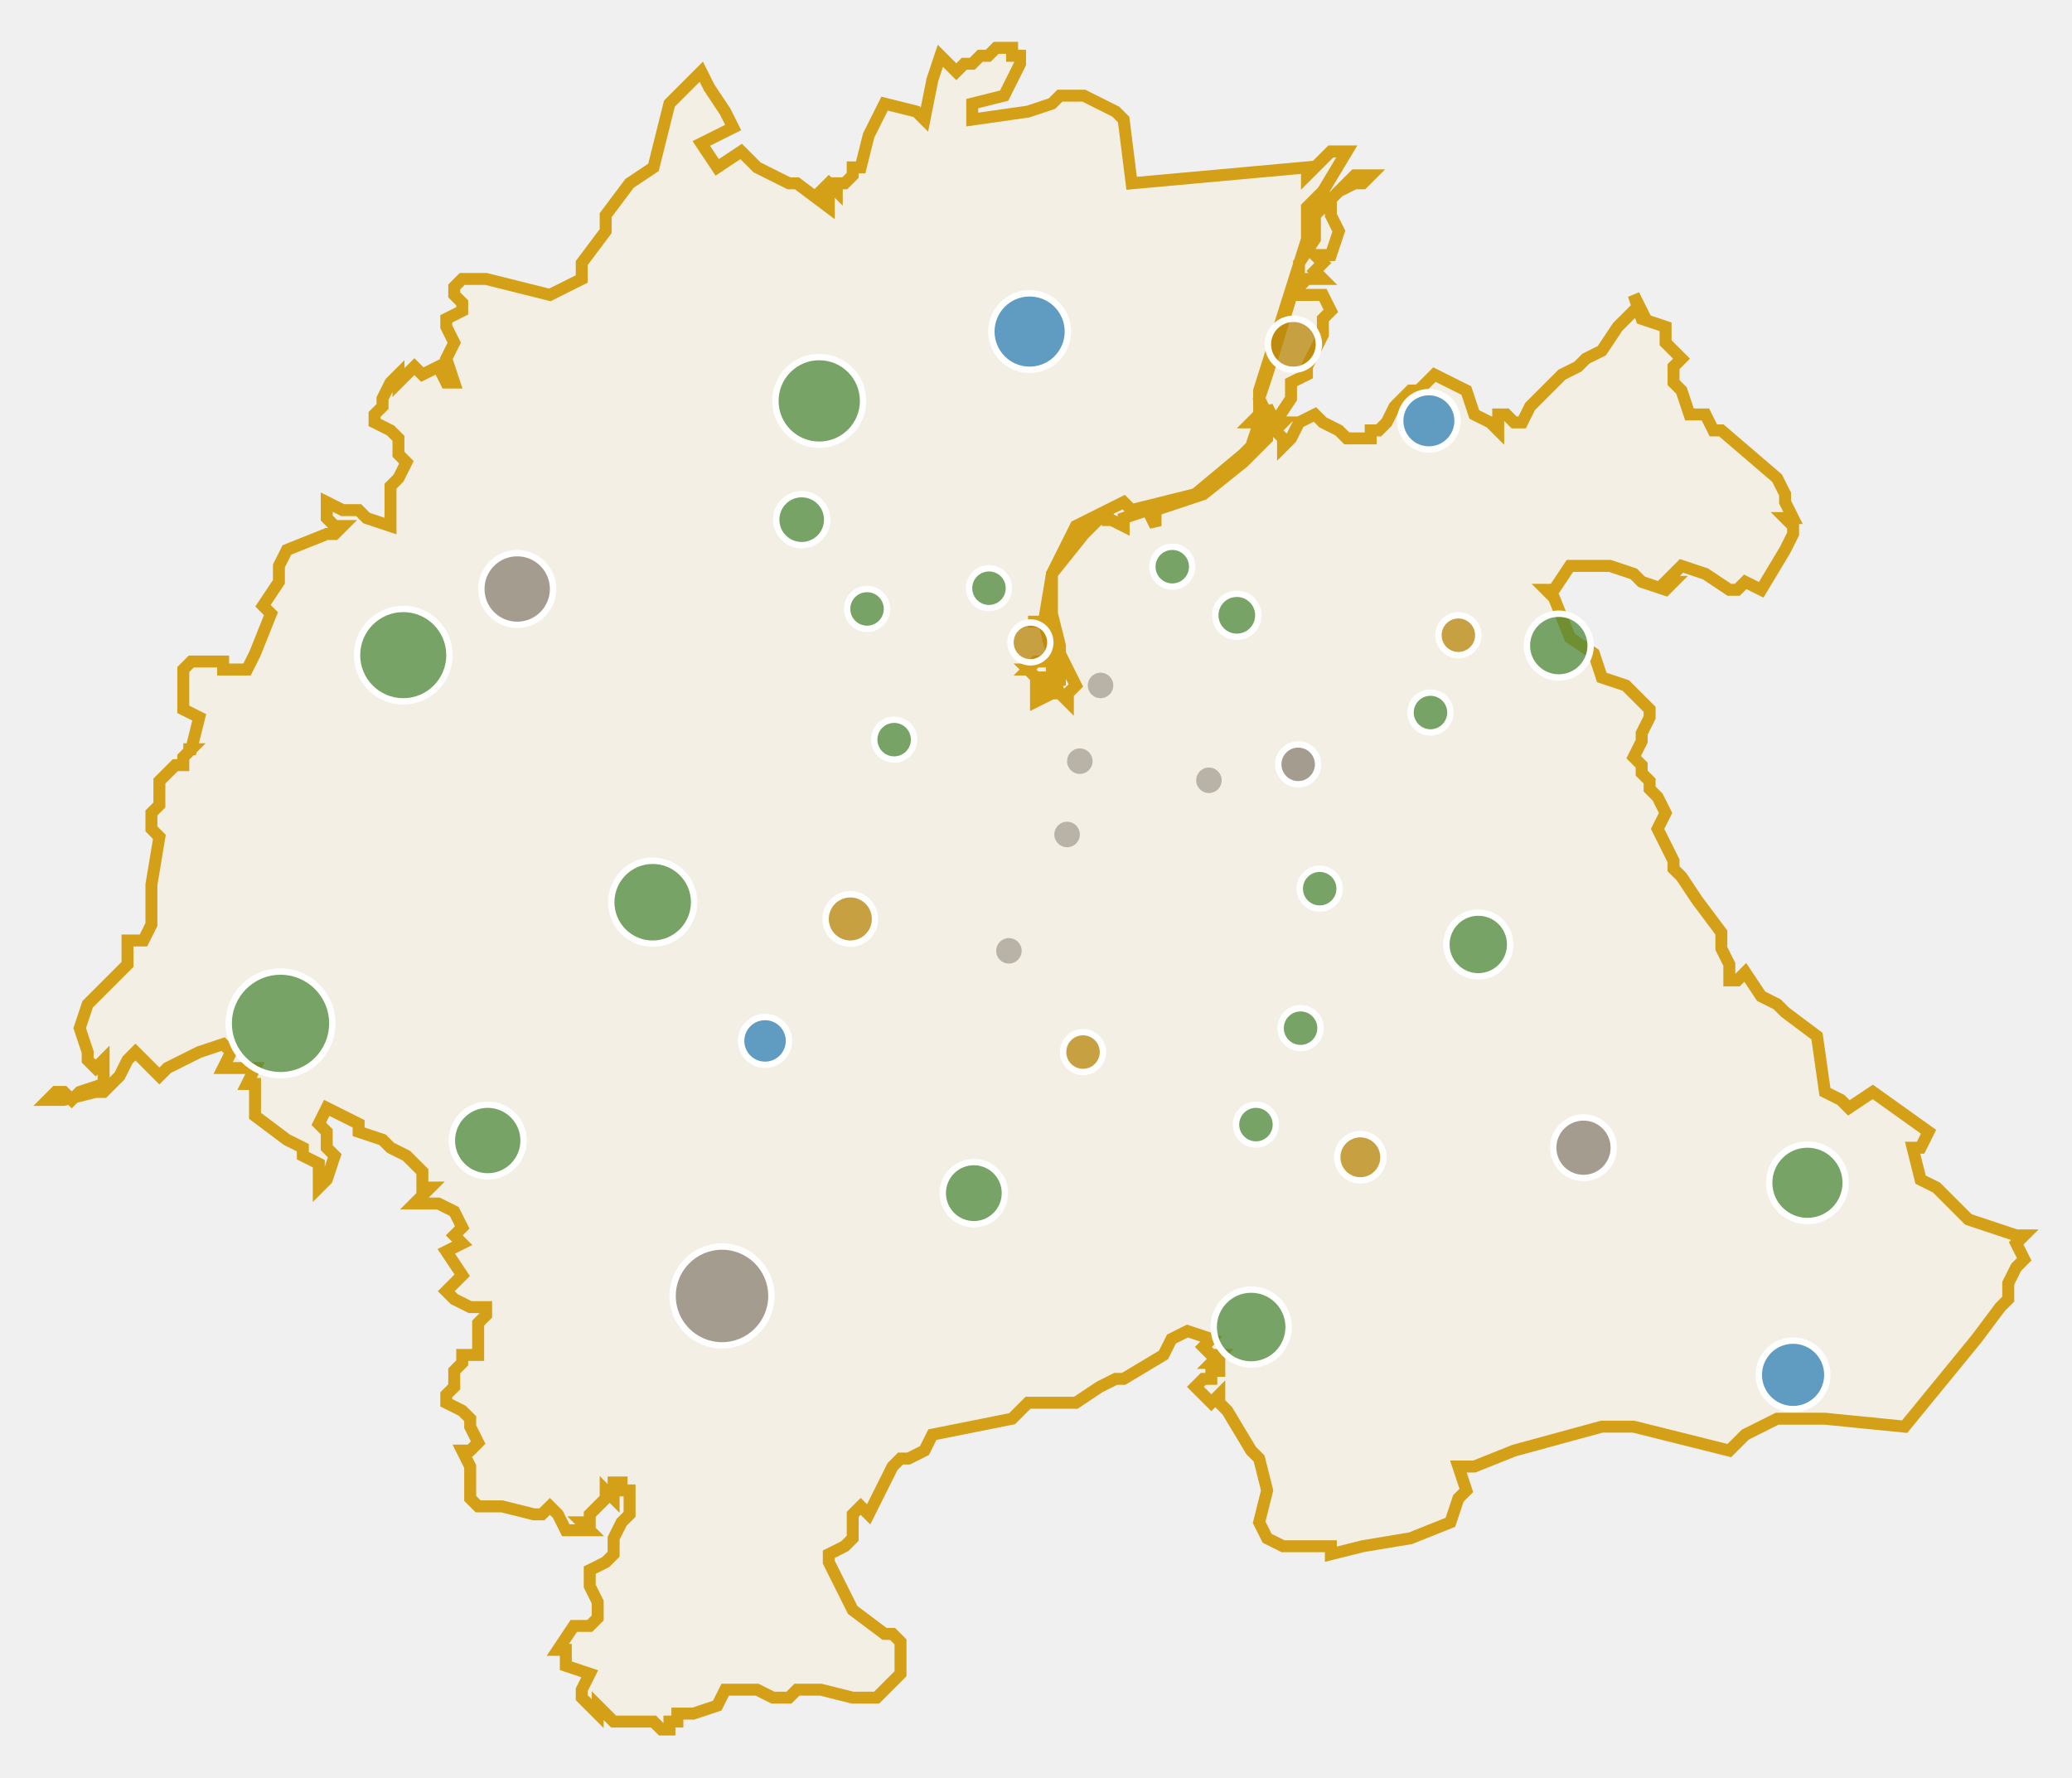
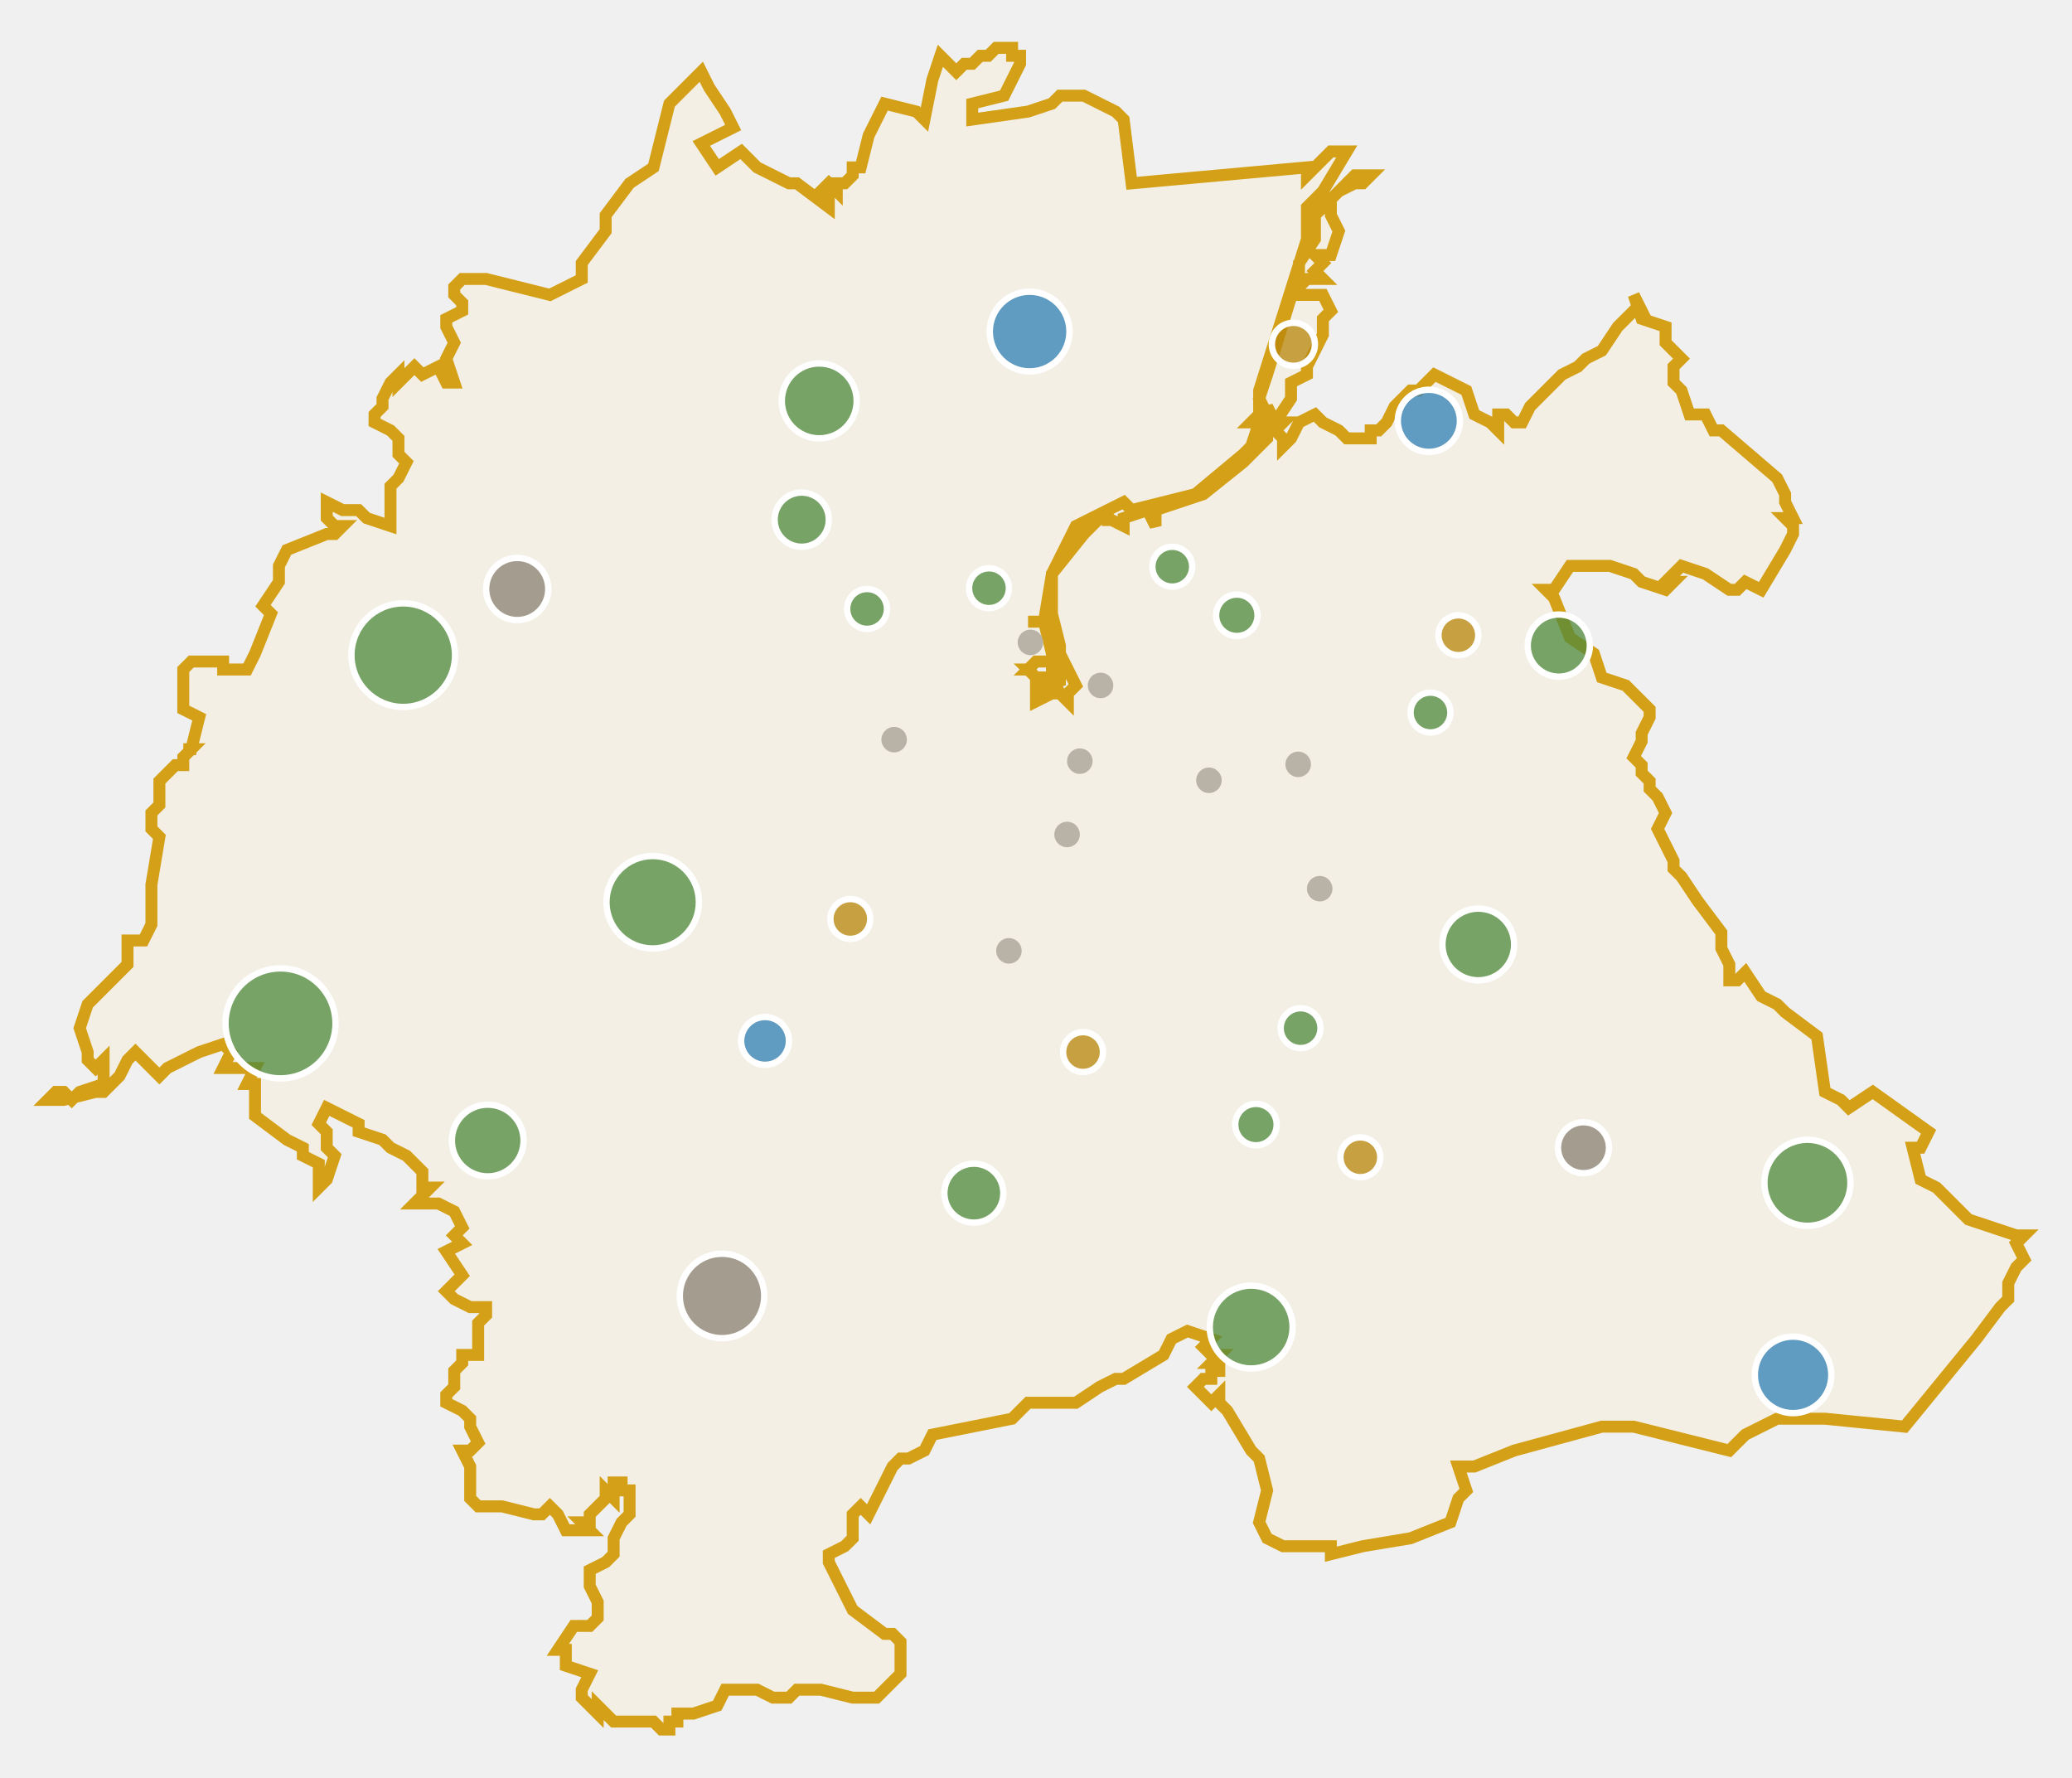
<svg xmlns="http://www.w3.org/2000/svg" viewBox="0 0 260 223" width="260" height="223">
  <path d="M54,149L52,151L55,151L57,152L58,154L57,155L58,156L56,157L58,160L56,162L57,163L59,164L61,164L61,165L60,166L60,170L59,170L58,170L58,171L57,172L57,174L56,175L56,176L58,177L59,178L59,179L60,181L59,182L58,182L59,184L59,188L60,189L61,189L63,189L67,190L68,190L69,189L70,190L71,192L73,192L74,192L73,191L74,191L74,190L75,189L76,188L76,187L77,188L77,187L77,186L78,186L78,187L79,187L79,190L78,191L77,193L77,195L76,196L74,197L74,199L75,201L75,203L74,204L72,204L70,207L71,207L71,209L74,210L73,212L73,213L75,215L75,214L77,216L79,216L82,216L83,217L84,217L84,216L85,216L85,215L86,215L87,215L90,214L91,212L92,212L95,212L97,213L99,213L100,212L103,212L107,213L110,213L112,211L113,210L113,208L113,207L113,206L112,205L111,205L107,202L105,198L104,196L104,195L106,194L107,193L107,192L107,190L108,189L109,190L112,184L113,183L114,183L116,182L117,180L122,179L127,178L129,176L131,176L133,176L135,176L138,174L140,173L141,173L146,170L147,168L149,167L152,168L151,169L152,170L153,170L152,171L153,171L153,172L152,172L152,173L152,172L152,173L151,173L150,174L152,176L153,175L153,176L154,177L157,182L158,183L159,187L158,191L159,193L161,194L164,194L165,194L167,194L167,195L171,194L177,193L182,191L183,188L184,187L183,184L185,184L190,182L201,179L204,179L205,179L209,180L217,182L219,180L223,178L229,178L239,179L248,168L251,164L252,163L252,161L253,159L254,158L253,156L254,155L253,155L247,153L245,151L243,149L241,148L240,144L241,144L242,142L235,137L232,139L231,138L229,137L228,130L224,127L223,126L221,125L219,122L218,123L217,123L217,122L217,121L216,119L216,117L213,113L211,110L210,109L210,108L208,104L209,102L208,100L207,99L207,98L206,97L206,96L205,95L206,93L206,92L207,90L207,89L206,88L205,87L204,86L201,85L200,82L197,80L195,75L194,74L195,74L197,71L202,71L205,72L206,73L209,74L210,73L209,73L211,71L214,72L217,74L218,74L219,73L221,74L224,69L225,67L225,66L224,65L225,65L224,63L224,62L223,60L216,54L215,54L214,52L213,52L212,52L211,49L210,48L210,47L210,46L211,45L210,44L209,43L209,41L206,40L205,37L206,39L205,39L204,40L203,41L201,44L199,45L198,46L196,47L192,51L191,53L190,53L189,52L188,52L188,54L187,53L185,52L184,49L182,48L180,47L179,48L178,49L177,49L176,50L175,51L174,53L173,54L172,54L172,55L170,55L169,55L168,54L166,53L165,52L163,53L162,55L161,56L161,55L160,54L161,53L160,53L162,50L162,48L164,47L164,46L166,42L166,40L167,39L166,37L163,37L163,36L164,35L166,35L165,34L166,33L165,32L166,32L167,32L168,29L167,27L167,25L168,24L170,23L171,23L172,22L171,22L170,22L168,24L165,27L165,30L163,33L163,34L159,47L158,50L159,52L159,51L160,53L159,53L159,54L159,55L156,58L151,62L145,64L145,65L145,66L144,64L141,65L141,66L139,65L139,66L139,65L138,65L136,67L132,72L132,77L133,81L133,82L134,84L135,86L134,87L134,88L134,87L134,88L133,87L132,87L130,88L130,85L129,84L130,84L129,84L130,83L132,83L132,82L131,78L129,78L131,78L132,72L135,66L137,65L139,64L141,63L142,64L150,62L156,57L157,56L158,53L157,53L158,52L158,53L158,49L164,30L164,27L164,26L166,24L169,19L168,19L167,19L164,22L164,21L142,23L141,15L140,14L136,12L133,12L132,13L129,14L122,15L122,13L126,12L128,8L128,7L127,7L127,6L126,6L125,6L124,7L123,7L122,8L121,8L120,9L118,7L117,10L116,15L115,14L111,13L110,15L109,17L108,21L107,21L107,22L106,23L105,23L105,24L104,23L103,24L104,25L104,26L100,23L99,23L95,21L93,19L90,21L88,18L92,16L91,14L89,11L88,9L86,11L84,13L82,21L79,23L76,27L76,29L73,33L73,35L71,36L69,37L65,36L61,35L58,35L57,36L57,37L58,38L58,39L56,40L56,41L57,43L56,45L57,48L56,48L55,46L53,47L52,46L50,48L50,47L49,48L48,50L48,51L47,52L47,53L49,54L50,55L50,57L51,58L50,60L49,61L49,65L49,66L46,65L45,64L43,64L41,63L41,65L42,66L43,66L42,67L41,67L36,69L35,71L35,73L33,76L34,77L32,82L31,84L30,84L29,84L28,84L28,83L27,83L26,83L25,83L24,83L23,84L23,86L23,89L25,90L24,94L23,94L24,94L23,95L23,96L22,96L21,97L20,98L20,101L19,102L19,103L19,104L20,105L19,111L19,113L19,114L19,115L19,116L18,118L16,118L16,121L14,123L13,124L11,126L10,129L11,132L11,133L12,134L13,133L13,134L13,136L10,137L9,138L8,137L7,137L6,138L8,138L12,137L13,137L14,136L15,135L16,133L17,132L19,134L20,135L21,134L23,133L25,132L28,131L29,132L28,134L32,134L31,136L32,136L32,137L32,140L36,143L38,144L38,145L40,146L40,149L41,148L42,145L41,144L41,142L40,141L41,139L45,141L45,142L48,143L49,144L51,145L52,146L53,147L53,149L54,149ZM133,87L132,85L131,85L131,87L133,87ZM133,85L133,83L132,83L132,84L133,86L133,85Z" fill="#f3efe4" stroke="#d4a017" stroke-width="1.5" fill-rule="evenodd" />
  <circle cx="135.5" cy="95.5" r="1.6" fill="#b9b2a6" />
  <circle cx="133.9" cy="104.7" r="1.6" fill="#b9b2a6" />
-   <circle cx="112.2" cy="92.8" r="2.5" fill="#4f8a3c" fill-opacity="0.75" stroke="#fff" stroke-width="0.8" />
+   <circle cx="112.2" cy="92.8" r="1.6" fill="#b9b2a6" />
  <circle cx="151.7" cy="97.9" r="1.6" fill="#b9b2a6" />
-   <circle cx="129.3" cy="80.6" r="2.5" fill="#b8860b" fill-opacity="0.75" stroke="#fff" stroke-width="0.8" />
+   <circle cx="129.3" cy="80.6" r="1.6" fill="#b9b2a6" />
  <circle cx="138.1" cy="86" r="1.6" fill="#b9b2a6" />
  <circle cx="124.1" cy="73.8" r="2.5" fill="#4f8a3c" fill-opacity="0.75" stroke="#fff" stroke-width="0.8" />
  <circle cx="108.8" cy="76.4" r="2.5" fill="#4f8a3c" fill-opacity="0.75" stroke="#fff" stroke-width="0.8" />
-   <circle cx="100.6" cy="65.2" r="3.2" fill="#4f8a3c" fill-opacity="0.75" stroke="#fff" stroke-width="0.8" />
-   <circle cx="102.8" cy="50.3" r="5.5" fill="#4f8a3c" fill-opacity="0.75" stroke="#fff" stroke-width="0.8" />
-   <circle cx="129.2" cy="41.6" r="4.8" fill="#2f7fb5" fill-opacity="0.75" stroke="#fff" stroke-width="0.8" />
-   <circle cx="162.3" cy="43.2" r="3.2" fill="#b8860b" fill-opacity="0.75" stroke="#fff" stroke-width="0.8" />
+   <circle cx="100.6" cy="65.2" r="3.4" fill="#4f8a3c" fill-opacity="0.75" stroke="#fff" stroke-width="0.8" />
+   <circle cx="102.8" cy="50.3" r="4.7" fill="#4f8a3c" fill-opacity="0.75" stroke="#fff" stroke-width="0.8" />
+   <circle cx="129.2" cy="41.6" r="5.0" fill="#2f7fb5" fill-opacity="0.75" stroke="#fff" stroke-width="0.8" />
+   <circle cx="162.3" cy="43.2" r="2.7" fill="#b8860b" fill-opacity="0.75" stroke="#fff" stroke-width="0.8" />
  <circle cx="147.1" cy="71.1" r="2.5" fill="#4f8a3c" fill-opacity="0.75" stroke="#fff" stroke-width="0.8" />
-   <circle cx="155.2" cy="77.2" r="2.7" fill="#4f8a3c" fill-opacity="0.75" stroke="#fff" stroke-width="0.8" />
-   <circle cx="179.3" cy="52.8" r="3.6" fill="#2f7fb5" fill-opacity="0.75" stroke="#fff" stroke-width="0.8" />
+   <circle cx="155.2" cy="77.2" r="2.6" fill="#4f8a3c" fill-opacity="0.75" stroke="#fff" stroke-width="0.8" />
+   <circle cx="179.3" cy="52.8" r="3.9" fill="#2f7fb5" fill-opacity="0.75" stroke="#fff" stroke-width="0.8" />
  <circle cx="183" cy="79.7" r="2.5" fill="#b8860b" fill-opacity="0.75" stroke="#fff" stroke-width="0.8" />
  <circle cx="179.5" cy="89.4" r="2.5" fill="#4f8a3c" fill-opacity="0.75" stroke="#fff" stroke-width="0.8" />
-   <circle cx="195.6" cy="81" r="4.0" fill="#4f8a3c" fill-opacity="0.75" stroke="#fff" stroke-width="0.8" />
-   <circle cx="162.9" cy="95.9" r="2.5" fill="#8a8073" fill-opacity="0.75" stroke="#fff" stroke-width="0.8" />
-   <circle cx="165.6" cy="111.5" r="2.5" fill="#4f8a3c" fill-opacity="0.75" stroke="#fff" stroke-width="0.8" />
-   <circle cx="170.7" cy="145.2" r="2.9" fill="#b8860b" fill-opacity="0.75" stroke="#fff" stroke-width="0.8" />
+   <circle cx="195.6" cy="81" r="3.9" fill="#4f8a3c" fill-opacity="0.75" stroke="#fff" stroke-width="0.8" />
+   <circle cx="162.9" cy="95.9" r="1.6" fill="#b9b2a6" />
+   <circle cx="165.6" cy="111.5" r="1.6" fill="#b9b2a6" />
+   <circle cx="170.7" cy="145.2" r="2.5" fill="#b8860b" fill-opacity="0.75" stroke="#fff" stroke-width="0.8" />
  <circle cx="163.2" cy="129" r="2.5" fill="#4f8a3c" fill-opacity="0.75" stroke="#fff" stroke-width="0.8" />
-   <circle cx="185.5" cy="118.5" r="4.0" fill="#4f8a3c" fill-opacity="0.75" stroke="#fff" stroke-width="0.8" />
-   <circle cx="198.7" cy="144" r="3.8" fill="#8a8073" fill-opacity="0.75" stroke="#fff" stroke-width="0.8" />
-   <circle cx="226.8" cy="148.4" r="4.8" fill="#4f8a3c" fill-opacity="0.75" stroke="#fff" stroke-width="0.8" />
-   <circle cx="225" cy="172.5" r="4.3" fill="#2f7fb5" fill-opacity="0.75" stroke="#fff" stroke-width="0.8" />
-   <circle cx="157" cy="166.5" r="4.7" fill="#4f8a3c" fill-opacity="0.75" stroke="#fff" stroke-width="0.8" />
+   <circle cx="185.5" cy="118.5" r="4.5" fill="#4f8a3c" fill-opacity="0.75" stroke="#fff" stroke-width="0.8" />
+   <circle cx="198.7" cy="144" r="3.2" fill="#8a8073" fill-opacity="0.75" stroke="#fff" stroke-width="0.8" />
+   <circle cx="226.8" cy="148.4" r="5.4" fill="#4f8a3c" fill-opacity="0.75" stroke="#fff" stroke-width="0.8" />
+   <circle cx="225" cy="172.5" r="4.8" fill="#2f7fb5" fill-opacity="0.75" stroke="#fff" stroke-width="0.8" />
+   <circle cx="157" cy="166.5" r="5.2" fill="#4f8a3c" fill-opacity="0.75" stroke="#fff" stroke-width="0.8" />
  <circle cx="135.9" cy="132" r="2.5" fill="#b8860b" fill-opacity="0.75" stroke="#fff" stroke-width="0.8" />
-   <circle cx="157.6" cy="141.1" r="2.5" fill="#4f8a3c" fill-opacity="0.75" stroke="#fff" stroke-width="0.8" />
-   <circle cx="122.2" cy="149.7" r="3.9" fill="#4f8a3c" fill-opacity="0.75" stroke="#fff" stroke-width="0.8" />
-   <circle cx="90.6" cy="162.6" r="6.2" fill="#8a8073" fill-opacity="0.75" stroke="#fff" stroke-width="0.8" />
+   <circle cx="157.6" cy="141.1" r="2.6" fill="#4f8a3c" fill-opacity="0.75" stroke="#fff" stroke-width="0.8" />
+   <circle cx="122.2" cy="149.7" r="3.7" fill="#4f8a3c" fill-opacity="0.75" stroke="#fff" stroke-width="0.8" />
+   <circle cx="90.6" cy="162.6" r="5.3" fill="#8a8073" fill-opacity="0.75" stroke="#fff" stroke-width="0.8" />
  <circle cx="126.6" cy="119.3" r="1.6" fill="#b9b2a6" />
  <circle cx="96" cy="130.6" r="3.0" fill="#2f7fb5" fill-opacity="0.75" stroke="#fff" stroke-width="0.8" />
-   <circle cx="106.7" cy="115.3" r="3.1" fill="#b8860b" fill-opacity="0.75" stroke="#fff" stroke-width="0.8" />
-   <circle cx="81.9" cy="113.2" r="5.2" fill="#4f8a3c" fill-opacity="0.75" stroke="#fff" stroke-width="0.8" />
-   <circle cx="35.2" cy="128.4" r="6.5" fill="#4f8a3c" fill-opacity="0.75" stroke="#fff" stroke-width="0.8" />
+   <circle cx="106.7" cy="115.3" r="2.5" fill="#b8860b" fill-opacity="0.75" stroke="#fff" stroke-width="0.8" />
+   <circle cx="81.9" cy="113.2" r="5.8" fill="#4f8a3c" fill-opacity="0.75" stroke="#fff" stroke-width="0.8" />
+   <circle cx="35.2" cy="128.4" r="6.9" fill="#4f8a3c" fill-opacity="0.75" stroke="#fff" stroke-width="0.8" />
  <circle cx="61.2" cy="143.1" r="4.5" fill="#4f8a3c" fill-opacity="0.75" stroke="#fff" stroke-width="0.8" />
-   <circle cx="50.6" cy="82.2" r="5.8" fill="#4f8a3c" fill-opacity="0.75" stroke="#fff" stroke-width="0.8" />
-   <circle cx="64.9" cy="73.9" r="4.5" fill="#8a8073" fill-opacity="0.75" stroke="#fff" stroke-width="0.8" />
+   <circle cx="50.6" cy="82.2" r="6.5" fill="#4f8a3c" fill-opacity="0.75" stroke="#fff" stroke-width="0.8" />
+   <circle cx="64.9" cy="73.9" r="3.9" fill="#8a8073" fill-opacity="0.75" stroke="#fff" stroke-width="0.8" />
</svg>
